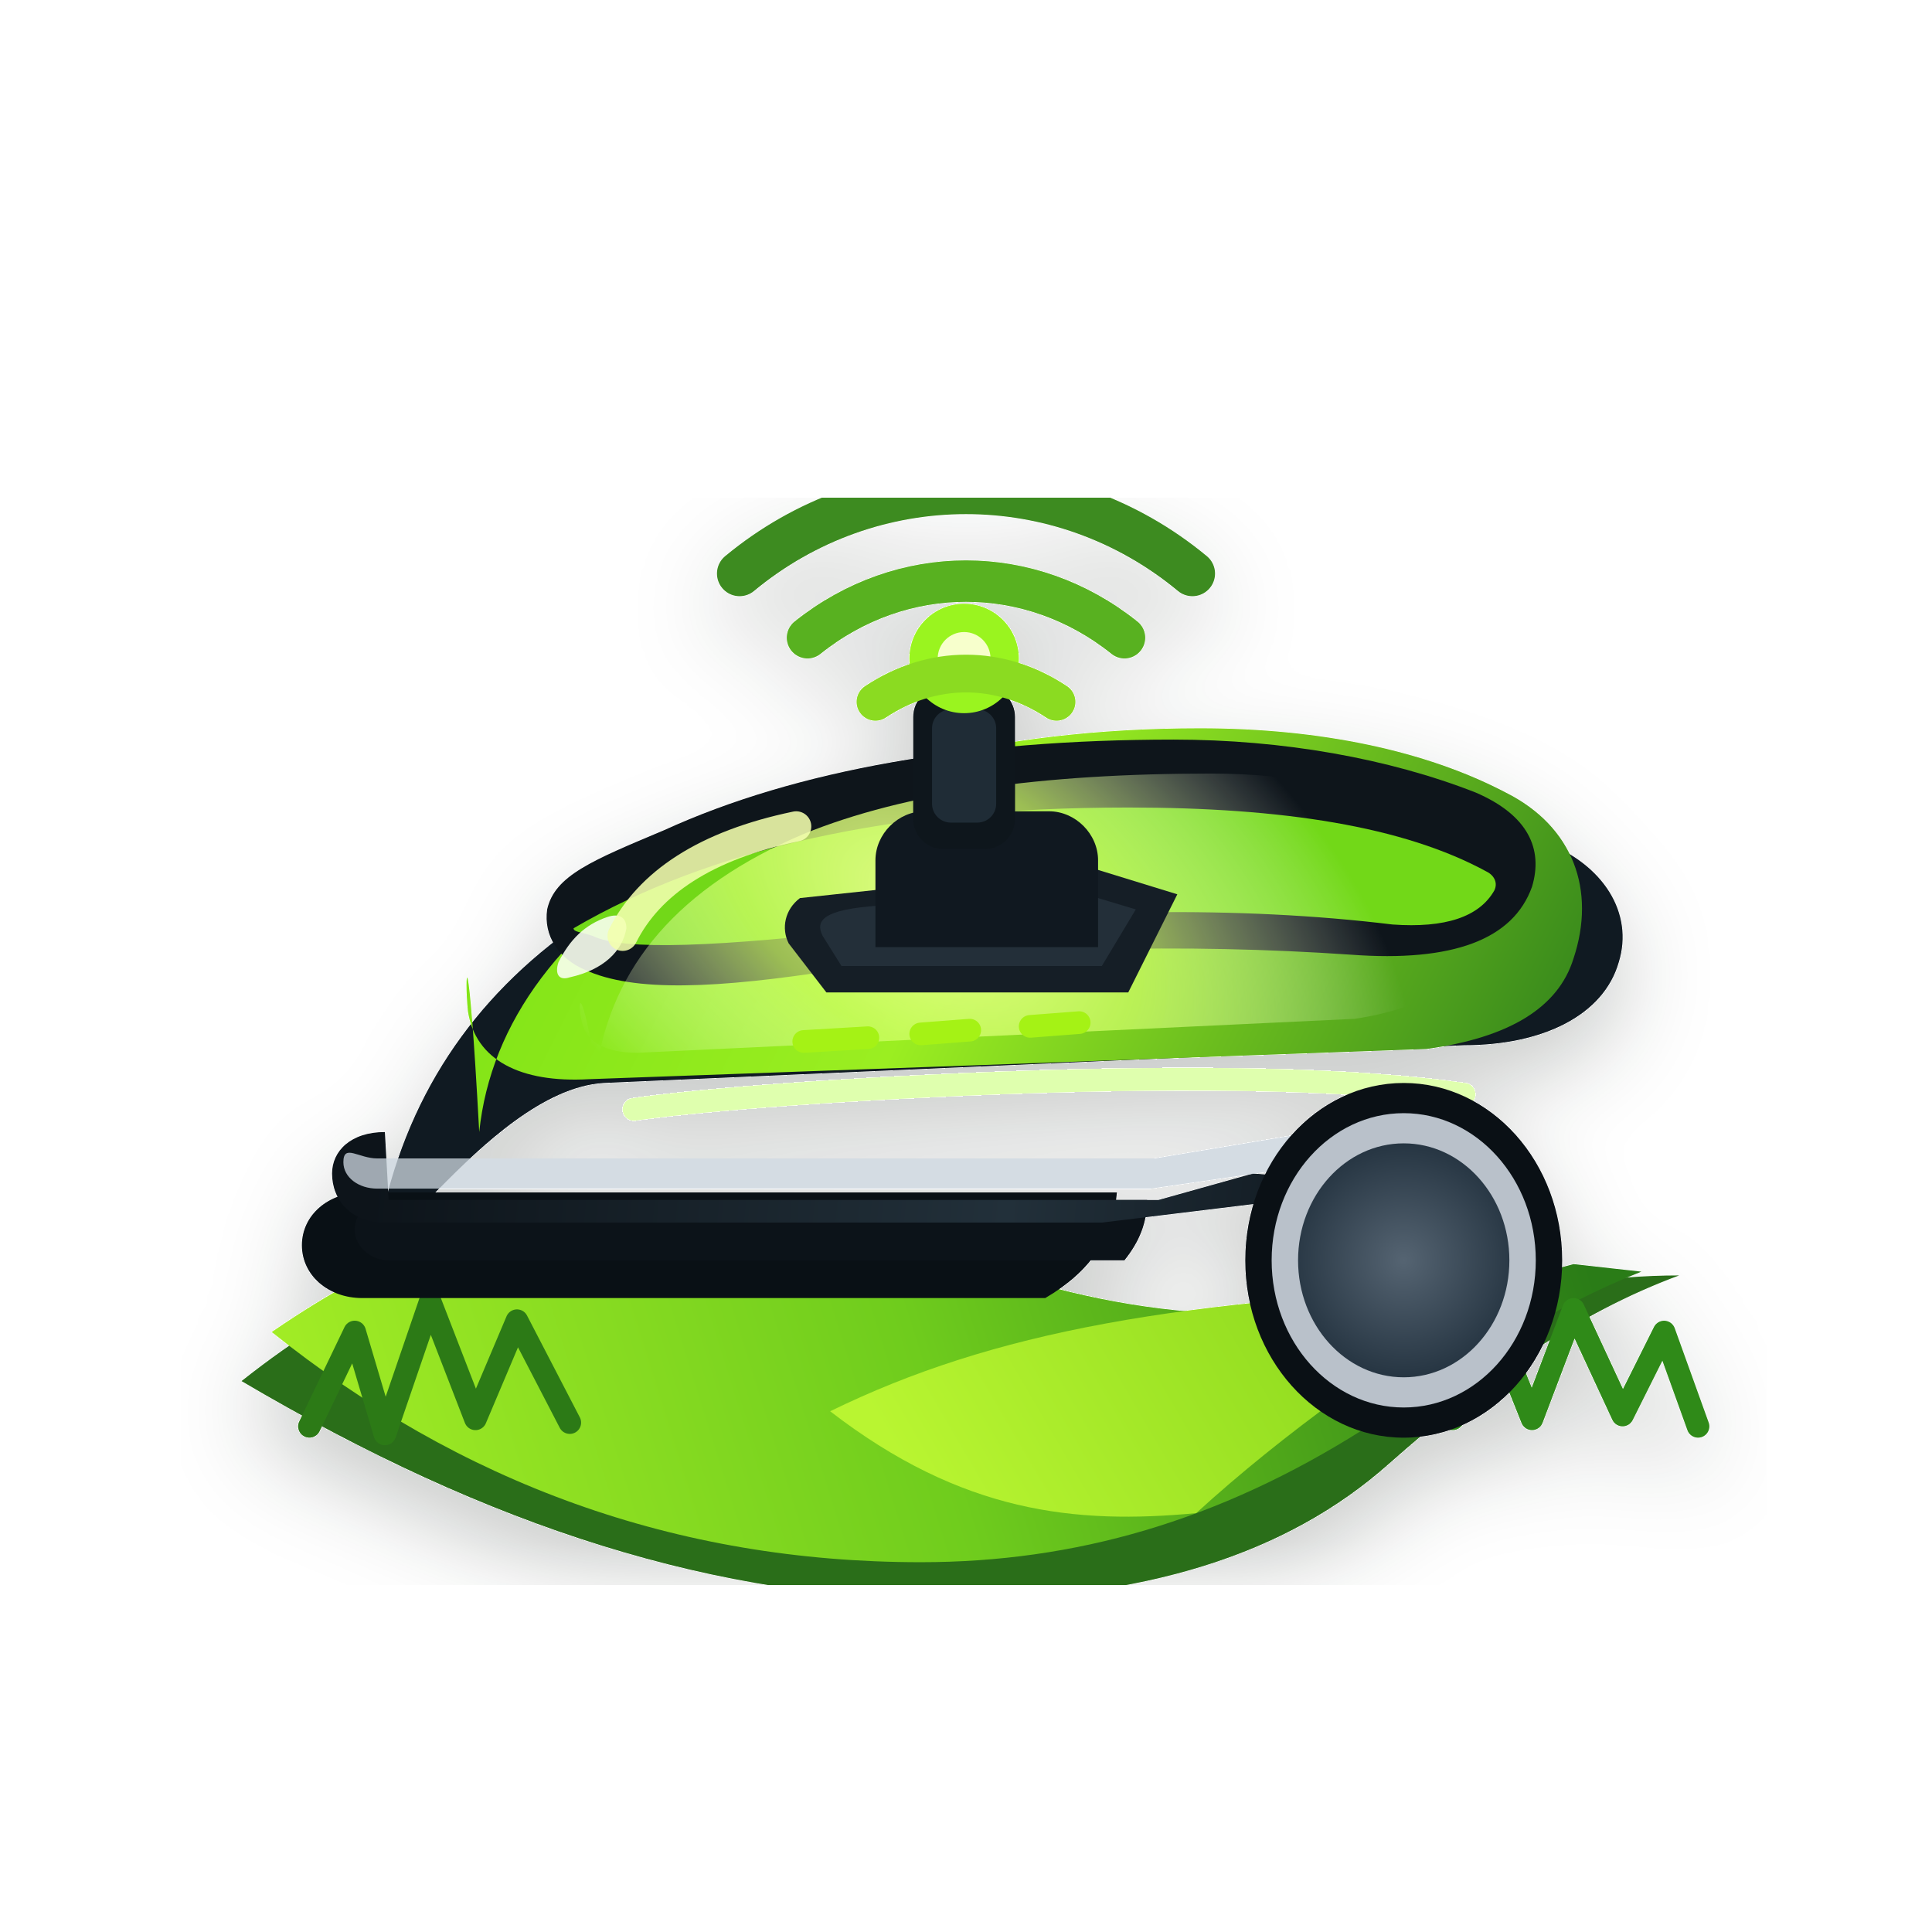
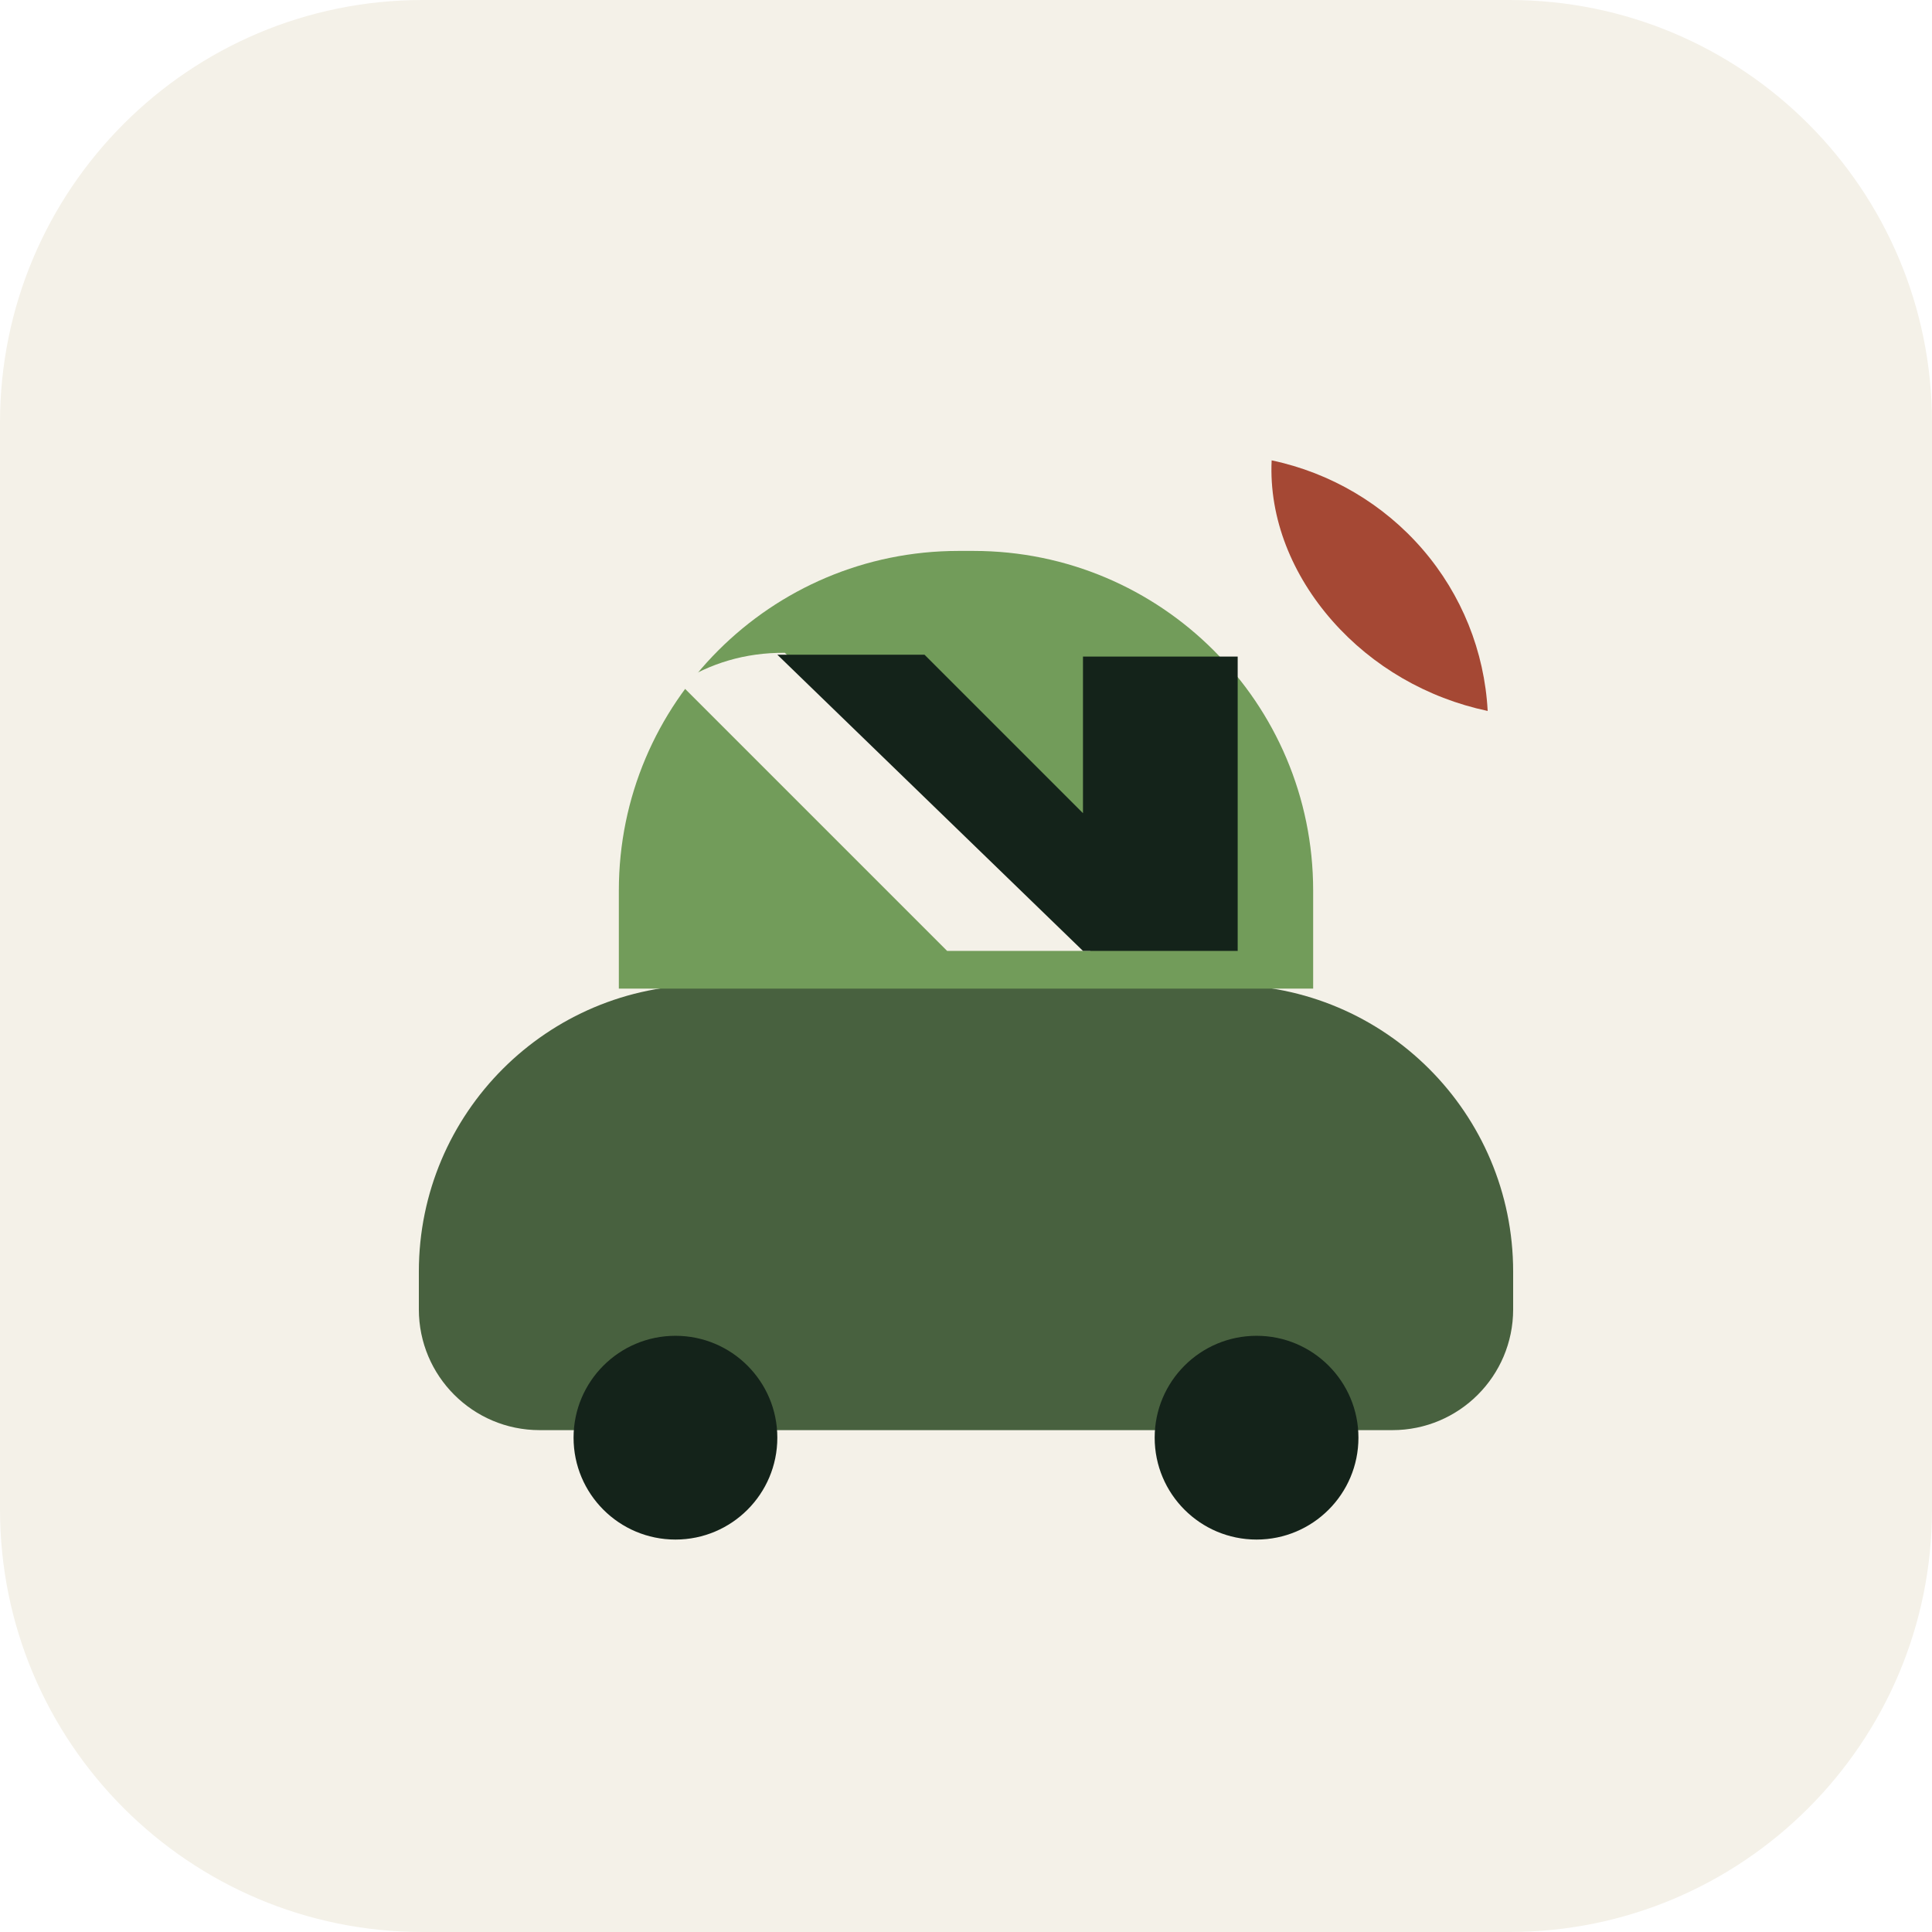
<svg xmlns="http://www.w3.org/2000/svg" width="512" height="512" viewBox="0 0 512 512" fill="none">
-   <defs>
-     <linearGradient id="bodyPaint" x1="124" y1="188" x2="404" y2="328" gradientUnits="userSpaceOnUse">
-       <stop stop-color="#7BE114" />
-       <stop offset="0.45" stop-color="#9BEE21" />
-       <stop offset="1" stop-color="#2E7F1B" />
-     </linearGradient>
-     <linearGradient id="trim" x1="98" y1="316" x2="388" y2="342" gradientUnits="userSpaceOnUse">
-       <stop stop-color="#0D141A" />
-       <stop offset="0.58" stop-color="#22303A" />
-       <stop offset="1" stop-color="#0A1117" />
-     </linearGradient>
-     <linearGradient id="grass" x1="72" y1="406" x2="410" y2="300" gradientUnits="userSpaceOnUse">
-       <stop stop-color="#A7EF26" />
-       <stop offset="0.5" stop-color="#6FCC1D" />
-       <stop offset="1" stop-color="#2A7C17" />
-     </linearGradient>
-     <linearGradient id="pathStripe" x1="255" y1="415" x2="368" y2="349" gradientUnits="userSpaceOnUse">
-       <stop stop-color="#B9F531" />
-       <stop offset="1" stop-color="#8BD81D" />
-     </linearGradient>
-     <radialGradient id="wheel" cx="0" cy="0" r="1" gradientUnits="userSpaceOnUse" gradientTransform="translate(372 334) rotate(121.429) scale(55.0895)">
-       <stop stop-color="#556472" />
-       <stop offset="0.6" stop-color="#23323F" />
-       <stop offset="1" stop-color="#0E171E" />
-     </radialGradient>
-     <radialGradient id="highlight" cx="0" cy="0" r="1" gradientUnits="userSpaceOnUse" gradientTransform="translate(246 240) rotate(31.9) scale(142.217 85.7897)">
-       <stop stop-color="#EAFF90" stop-opacity="0.92" />
-       <stop offset="0.42" stop-color="#D3FF6A" stop-opacity="0.72" />
-       <stop offset="1" stop-color="white" stop-opacity="0" />
-     </radialGradient>
-     <filter id="shadow" x="48" y="132" width="420" height="288" filterUnits="userSpaceOnUse" color-interpolation-filters="sRGB">
-       <feFlood flood-opacity="0" result="BackgroundImageFix" />
-       <feColorMatrix in="SourceAlpha" type="matrix" values="0 0 0 0 0 0 0 0 0 0 0 0 0 0 0 0 0 0 127 0" result="hardAlpha" />
-       <feOffset dy="10" />
-       <feGaussianBlur stdDeviation="12" />
-       <feComposite in2="hardAlpha" operator="out" />
-       <feColorMatrix type="matrix" values="0 0 0 0 0.047 0 0 0 0 0.086 0 0 0 0 0.059 0 0 0 0.22 0" />
-       <feBlend mode="normal" in2="BackgroundImageFix" result="effect1_dropShadow_1_1" />
-       <feBlend mode="normal" in="SourceGraphic" in2="effect1_dropShadow_1_1" result="shape" />
-     </filter>
-   </defs>
-   <g filter="url(#shadow)">
-     <path d="M64 366C93 343 118 333 144 330C185 325 222 334 262 345C304 357 341 359 392 346C410 341 426 338 445 338C418 348 394 365 368 388C341 412 303 424 252 424C190 424 130 405 64 366Z" fill="#2A6E19" />
-     <path d="M72 353C104 331 129 323 157 321C195 319 232 328 271 339C315 352 355 352 417 335L435 337C412 346 391 360 361 379C323 403 285 414 244 414C179 414 122 393 72 353Z" fill="url(#grass)" />
-     <path d="M220 374C263 353 312 344 399 341C368 360 340 380 317 401C285 404 255 401 220 374Z" fill="url(#pathStripe)" />
-     <path d="M82 378L94 353L102 380L114 345L126 376L137 350L151 377" stroke="#2C7A16" stroke-width="6" stroke-linecap="round" stroke-linejoin="round" />
-     <path d="M385 376L396 351L406 376L417 347L430 375L441 353L450 378" stroke="#2F8A18" stroke-width="6" stroke-linecap="round" stroke-linejoin="round" />
-     <path d="M104 316C112 285 132 259 163 241C198 220 238 212 286 212C325 212 356 216 386 224C403 229 414 241 412 255C410 269 395 276 376 274L155 283C120 285 97 347 104 316Z" fill="#0B1217" />
-     <path d="M102 319C110 286 129 260 159 241C196 217 242 204 299 204C342 204 377 210 409 223C425 229 433 242 429 255C425 269 409 277 388 277L160 287C128 289 95 349 102 319Z" fill="#101A22" />
-     <path d="M127 300C130 271 149 245 184 225C219 205 264 193 318 193C350 193 378 199 399 210C417 219 423 236 417 254C413 267 400 275 378 278L156 286C138 287 126 281 124 268C123 258 124 245 127 300Z" fill="url(#bodyPaint)" />
-     <path d="M176 220C211 204 257 196 311 196C340 196 368 201 391 210C405 216 409 225 406 235C401 249 385 255 358 253C314 250 268 251 222 257C190 262 168 263 155 257C148 254 144 248 145 241C147 232 157 228 176 220Z" fill="#0E151B" />
-     <path d="M152 246C188 225 236 214 299 214C340 214 372 219 394 231C396 232 397 234 396 236C392 243 383 246 369 245C328 240 283 241 233 246C190 251 165 252 157 248C154 247 152 247 152 246Z" fill="#7EED18" fill-opacity="0.9" />
-     <path d="M158 284C162 256 180 235 213 221C240 210 276 205 321 205C343 205 363 209 381 218C393 223 397 232 394 245C390 259 379 267 359 270L169 279C160 279 155 276 154 270C153 265 154 260 158 284Z" fill="url(#highlight)" />
-     <path d="M168 294C182 292 214 289 265 287C319 285 360 286 388 290" stroke="#CBFF7D" stroke-width="6" stroke-linecap="round" opacity="0.62" />
-     <path d="M96 316H296C295 328 289 337 277 344H96C87 344 80 338 80 330C80 322 87 316 96 316Z" fill="#091015" />
-     <path d="M103 318H304C304 324 302 329 298 334H103C98 334 94 330 94 326C94 321 98 318 103 318Z" fill="#0C1319" />
-     <path d="M102 300L103 318L307 318L332 311L374 314L292 324L102 324C93 324 88 318 88 311C88 305 93 300 102 300Z" fill="url(#trim)" />
-     <path d="M100 307H306L342 301L381 304L305 315H100C95 315 91 312 91 308C91 303 95 307 100 307Z" fill="#C8D2DB" opacity="0.78" />
-     <path d="M339 322L405 316C407 316 408 318 407 320L405 331C404 334 402 336 399 336H336L339 322Z" fill="#202D37" />
-     <ellipse cx="372" cy="334" rx="42" ry="47" fill="#0A1015" />
-     <ellipse cx="372" cy="334" rx="35" ry="39" fill="#B9C1CA" />
-     <ellipse cx="372" cy="334" rx="28" ry="31" fill="url(#wheel)" />
-     <path d="M240 235L286 229L312 237L299 263H219L209 250C207 246 208 241 212 238L240 235Z" fill="#151E26" />
-     <path d="M233 240L281 235L301 241L292 256H223L218 248C216 244 218 241 233 240Z" fill="#232F39" />
-     <path d="M245 215H278C285 215 291 221 291 228V251H232V228C232 221 238 215 245 215Z" fill="#101820" />
-     <rect x="242" y="182" width="27" height="43" rx="8" fill="#0E161C" />
-     <rect x="247" y="188" width="17" height="30" rx="5" fill="#1F2C36" />
-     <circle cx="255.5" cy="174.5" r="14.5" fill="#9AF41F" />
-     <circle cx="255.5" cy="174.5" r="7" fill="#F7FFCC" />
-     <path d="M196 152C231 123 281 123 316 152" stroke="#3D8B20" stroke-width="12" stroke-linecap="round" />
-     <path d="M214 169C239 149 273 149 298 169" stroke="#58B120" stroke-width="11" stroke-linecap="round" />
-     <path d="M232 186C247 176 265 176 280 186" stroke="#8BDB21" stroke-width="10" stroke-linecap="round" />
-     <path d="M148 255C151 249 155 245 161 243C164 242 166 243 166 246C165 252 160 257 151 259C148 260 147 258 148 255Z" fill="#F9FFF0" opacity="0.9" />
-     <path d="M165 248C172 234 187 224 211 219" stroke="#F3FFAD" stroke-width="8" stroke-linecap="round" opacity="0.88" />
-     <path d="M213 276L230 275" stroke="#A5F215" stroke-width="6" stroke-linecap="round" />
-     <path d="M244 274L257 273" stroke="#A5F215" stroke-width="6" stroke-linecap="round" />
-     <path d="M273 272L286 271" stroke="#A5F215" stroke-width="6" stroke-linecap="round" />
-   </g>
+   <rect width="512" height="512" rx="112" fill="#F4F1E8" />
+   <path d="M111 337C111 295.026 145.026 261 187 261H325C366.974 261 401 295.026 401 337V347C401 364.673 386.673 379 369 379H143C125.327 379 111 364.673 111 347V337Z" fill="#48613F" />
+   <path d="M164 236C164 186.294 204.294 146 254 146H258C307.706 146 348 186.294 348 236V262H164V236Z" fill="#729C5A" />
+   <path d="M208 173L289 252H251L180 181C188.15 175.822 197.379 172.923 208 173Z" fill="#F4F1E8" />
+   <path d="M328 174V252H287L206 173.5H245L287 215.5V174H328Z" fill="#14231A" />
+   <circle cx="179" cy="381" r="27" fill="#14231A" />
+   <circle cx="333" cy="381" r="27" fill="#14231A" />
+   <path d="M337 122C352.626 125.3 366.66 133.596 377.002 145.573C387.344 157.55 393.41 172.609 394.249 188.41C378.155 184.999 363.713 176.596 353.095 164.546C342.478 152.496 336.268 137.411 337 122Z" fill="#A54834" />
</svg>
